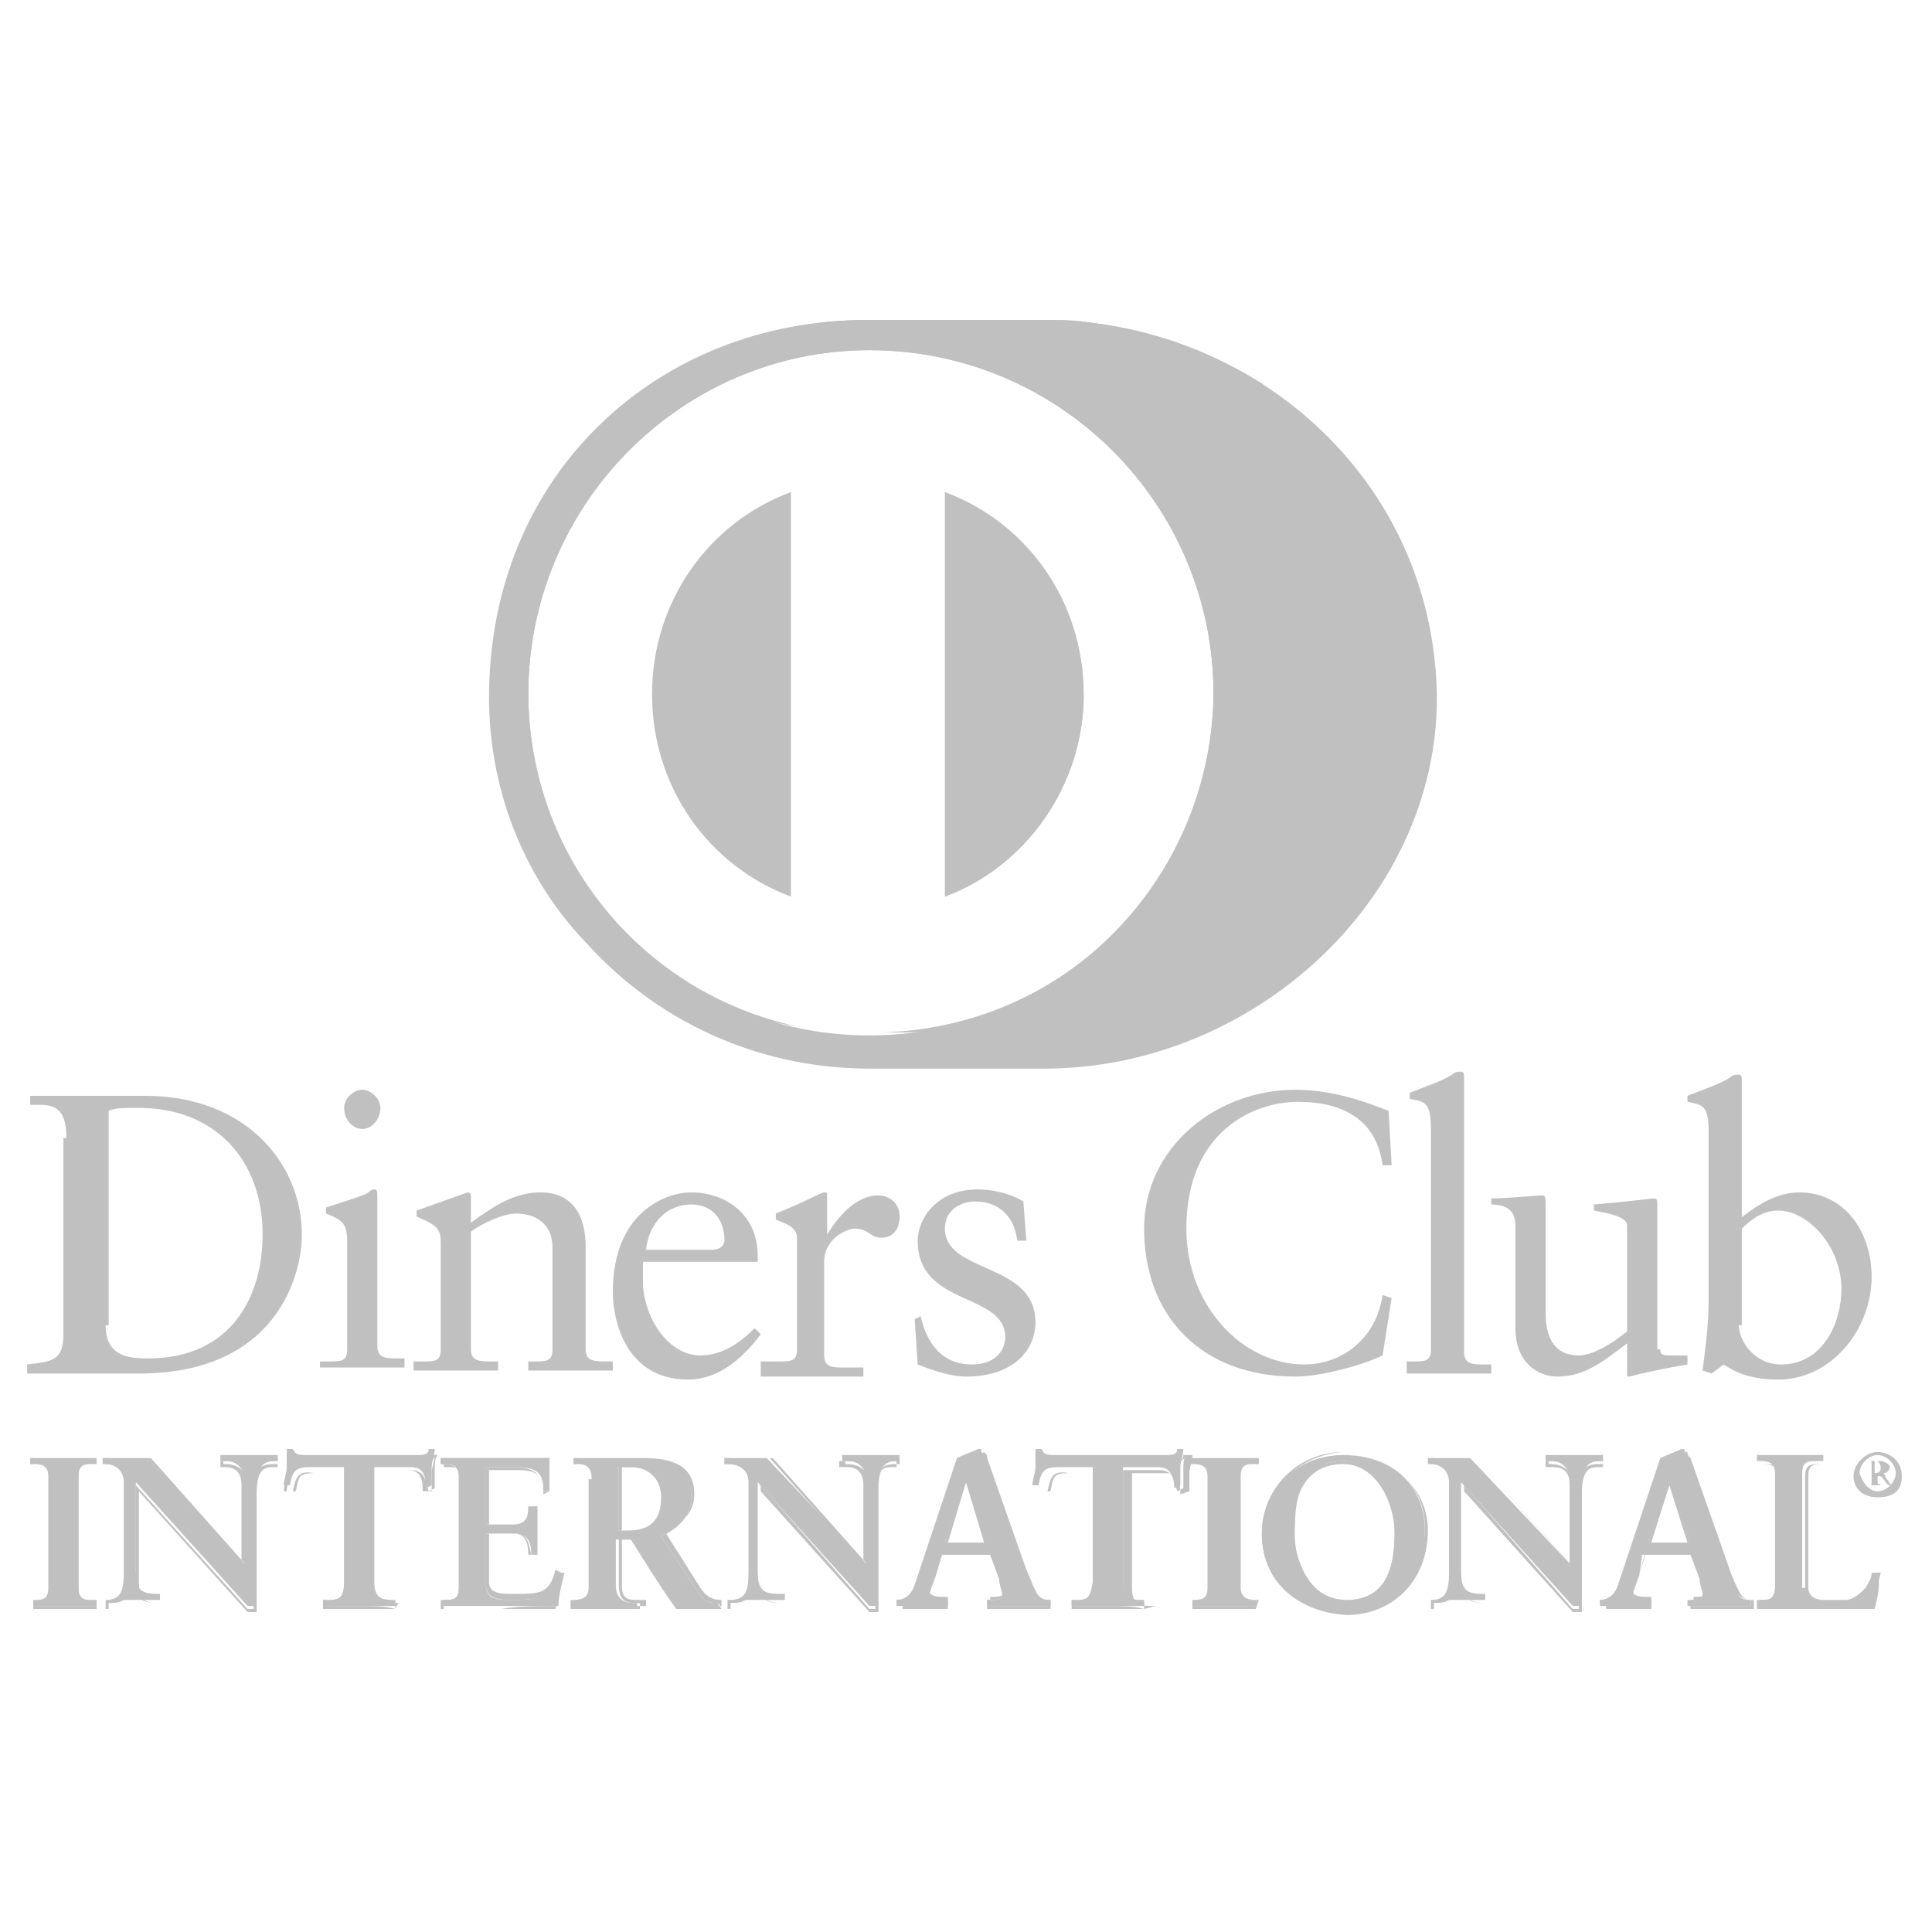
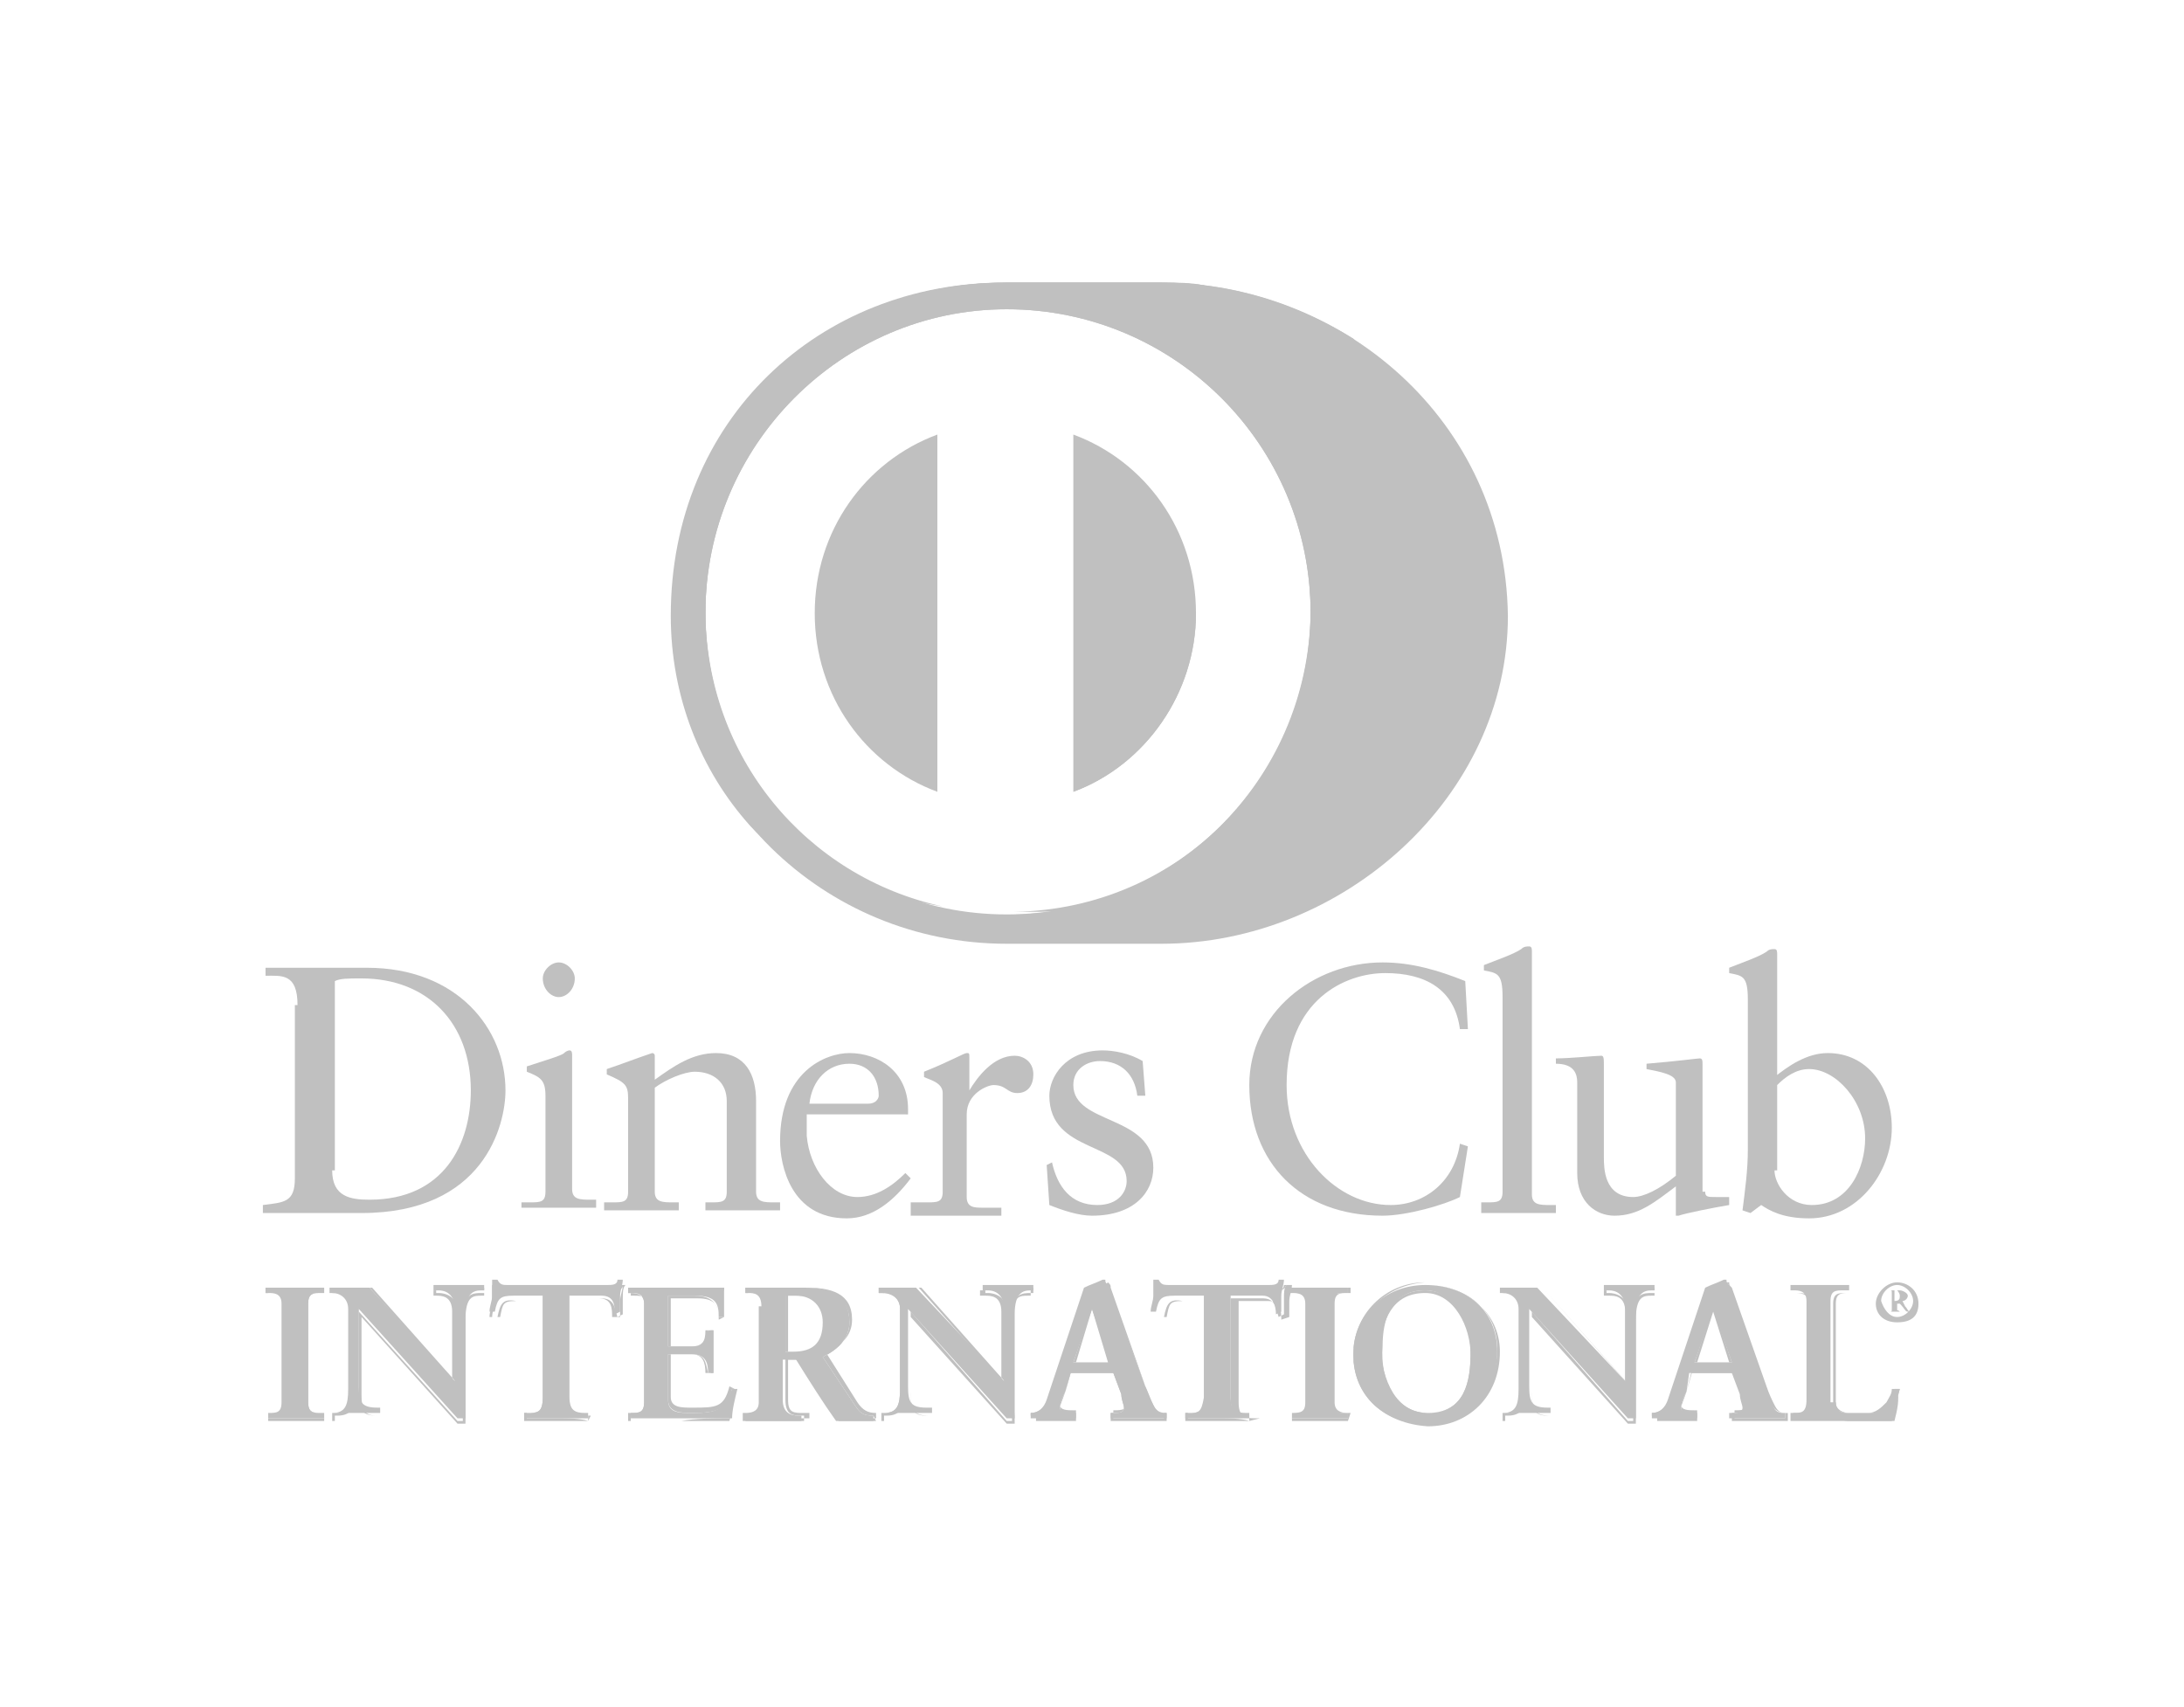
- <svg xmlns="http://www.w3.org/2000/svg" enable-background="new 0 0 64 64" height="64px" id="Layer_1" version="1.1" viewBox="0 0 64 64" width="64px" xml:space="preserve">
+ <svg xmlns="http://www.w3.org/2000/svg" enable-background="new 0 0 64 64" height="50px" id="Layer_1" version="1.1" viewBox="0 0 64 64" width="64px" xml:space="preserve">
  <g>
    <g>
      <g>
        <g>
          <path d="M21.6,23c0,3.1,1.9,5.7,4.6,6.7V16.3C23.5,17.3,21.6,19.9,21.6,23z" fill="#c0c0c0" />
        </g>
        <g>
          <path d="M31.3,16.3v13.4c2.7-1,4.6-3.7,4.6-6.7C35.9,19.9,34,17.3,31.3,16.3z" fill="#c0c0c0" />
        </g>
        <g>
          <path d="M31.3,29.7c2.7-1,4.6-3.7,4.6-6.7" fill="#c0c0c0" />
        </g>
        <g>
          <path d="M34.6,10.6h-5.8c-6.9,0-12.5,5.1-12.5,12.5c0,6.8,5.6,12.3,12.5,12.3h5.8c6.8,0,13-5.5,13-12.3      C47.5,15.7,41.3,10.6,34.6,10.6z M28.8,34.3c-6.3,0-11.3-5.1-11.3-11.3c0-6.3,5.1-11.4,11.3-11.4c6.3,0,11.4,5.1,11.4,11.4      C40.1,29.3,35,34.3,28.8,34.3z" fill="#c0c0c0" />
        </g>
      </g>
      <g>
        <g>
          <path d="M3.5,43.9c0,1,0.7,1.1,1.4,1.1c2.8,0,3.8-2.1,3.8-4.1c0-2.5-1.6-4.2-4.1-4.2c-0.5,0-0.8,0-1,0.1V43.9z       M2.2,37.7c0-1.2-0.6-1.1-1.2-1.1v-0.3c0.5,0,1,0,1.5,0c0.6,0,1.3,0,2.3,0c3.4,0,5.2,2.3,5.2,4.6c0,1.3-0.8,4.6-5.4,4.6      c-0.7,0-1.3,0-1.9,0c-0.6,0-1.2,0-1.8,0v-0.3c0.8-0.1,1.2-0.1,1.2-1V37.7z" fill="#c0c0c0" />
        </g>
      </g>
      <g>
        <g>
          <path d="M12,37.4c-0.3,0-0.6-0.3-0.6-0.7c0-0.3,0.3-0.6,0.6-0.6c0.3,0,0.6,0.3,0.6,0.6      C12.6,37.1,12.3,37.4,12,37.4 M10.6,45.1h0.3c0.4,0,0.6,0,0.6-0.4v-3.6c0-0.6-0.2-0.7-0.7-0.9V40c0.6-0.2,1.3-0.4,1.4-0.5      c0.1-0.1,0.2-0.1,0.2-0.1c0.1,0,0.1,0.1,0.1,0.2v5c0,0.4,0.3,0.4,0.7,0.4h0.2v0.3c-0.4,0-0.9,0-1.4,0c-0.5,0-0.9,0-1.4,0V45.1z" fill="#c0c0c0" />
        </g>
      </g>
      <g>
        <g>
          <path d="M14.6,41.2c0-0.5-0.1-0.6-0.8-0.9v-0.2c0.6-0.2,1.1-0.4,1.7-0.6c0,0,0.1,0,0.1,0.1v0.9      c0.7-0.5,1.4-1,2.3-1c1.1,0,1.5,0.8,1.5,1.8v3.4c0,0.4,0.3,0.4,0.7,0.4h0.2v0.3c-0.5,0-0.9,0-1.4,0c-0.5,0-0.9,0-1.4,0v-0.3h0.2      c0.4,0,0.6,0,0.6-0.4v-3.4c0-0.7-0.5-1.1-1.2-1.1c-0.4,0-1.1,0.3-1.5,0.6v3.9c0,0.4,0.3,0.4,0.7,0.4h0.2v0.3c-0.5,0-0.9,0-1.4,0      c-0.5,0-0.9,0-1.4,0v-0.3H14c0.4,0,0.6,0,0.6-0.4V41.2z" fill="#c0c0c0" />
        </g>
      </g>
      <g>
        <g>
          <path d="M23.6,41.4c0.3,0,0.4-0.2,0.4-0.3c0-0.7-0.4-1.2-1.1-1.2c-0.8,0-1.4,0.6-1.5,1.5H23.6z M21.3,41.8      c0,0.1,0,0.3,0,0.8c0.1,1.2,0.9,2.3,1.9,2.3c0.7,0,1.3-0.4,1.8-0.9l0.2,0.2c-0.6,0.8-1.4,1.5-2.4,1.5c-2.1,0-2.5-2-2.5-2.9      c0-2.6,1.7-3.3,2.6-3.3c1.1,0,2.2,0.7,2.2,2.1c0,0.1,0,0.2,0,0.2L25,41.8H21.3z" fill="#c0c0c0" />
        </g>
      </g>
      <g>
        <g>
          <path d="M25.4,45.1h0.4c0.4,0,0.6,0,0.6-0.4V41c0-0.4-0.5-0.5-0.7-0.6v-0.2c1-0.4,1.5-0.7,1.6-0.7      c0.1,0,0.1,0,0.1,0.2v1.2h0c0.3-0.5,0.9-1.3,1.7-1.3c0.3,0,0.7,0.2,0.7,0.7c0,0.4-0.2,0.7-0.6,0.7c-0.4,0-0.4-0.3-0.9-0.3      c-0.2,0-1,0.3-1,1.1v3.1c0,0.4,0.3,0.4,0.6,0.4h0.7v0.3c-0.7,0-1.3,0-1.8,0c-0.5,0-1.1,0-1.6,0V45.1z" fill="#c0c0c0" />
        </g>
      </g>
      <g>
        <g>
          <path d="M30.5,43.6c0.2,0.9,0.7,1.6,1.7,1.6c0.8,0,1.1-0.5,1.1-0.9c0-1.5-2.9-1-2.9-3.2c0-0.7,0.6-1.7,2-1.7      c0.4,0,1,0.1,1.5,0.4l0.1,1.3h-0.3c-0.1-0.8-0.6-1.3-1.4-1.3c-0.5,0-1,0.3-1,0.9c0,1.5,3,1.1,3,3.1c0,0.9-0.7,1.8-2.3,1.8      c-0.5,0-1.1-0.2-1.6-0.4l-0.1-1.5L30.5,43.6z" fill="#c0c0c0" />
        </g>
      </g>
      <g>
        <g>
          <path d="M46.1,38.6h-0.3c-0.2-1.5-1.3-2.1-2.8-2.1c-1.5,0-3.7,1-3.7,4.2c0,2.6,1.9,4.5,3.9,4.5      c1.3,0,2.4-0.9,2.6-2.3l0.3,0.1l-0.3,1.9c-0.6,0.3-2,0.7-2.9,0.7c-3.1,0-5-2-5-4.9c0-2.7,2.4-4.6,5-4.6c1.1,0,2.1,0.3,3.1,0.7      L46.1,38.6z" fill="#c0c0c0" />
        </g>
      </g>
      <g>
        <g>
          <path d="M46.6,45.1h0.2c0.4,0,0.6,0,0.6-0.4v-7.3c0-0.9-0.2-0.9-0.7-1v-0.2c0.5-0.2,1.1-0.4,1.4-0.6      c0.1-0.1,0.2-0.1,0.3-0.1c0.1,0,0.1,0.1,0.1,0.2v9.1c0,0.4,0.3,0.4,0.7,0.4h0.2v0.3c-0.4,0-0.9,0-1.4,0c-0.5,0-0.9,0-1.4,0V45.1      z" fill="#c0c0c0" />
        </g>
      </g>
      <g>
        <g>
          <path d="M55,44.7c0,0.2,0.1,0.2,0.4,0.2c0.2,0,0.4,0,0.5,0v0.3c-0.6,0.1-1.6,0.3-1.9,0.4l-0.1,0v-1.1      c-0.8,0.6-1.4,1.1-2.3,1.1c-0.7,0-1.4-0.5-1.4-1.6v-3.4c0-0.3-0.1-0.7-0.8-0.7v-0.2c0.5,0,1.5-0.1,1.7-0.1      c0.1,0,0.1,0.1,0.1,0.4v3.4c0,0.4,0,1.5,1.1,1.5c0.4,0,1-0.3,1.6-0.8v-3.5c0-0.3-0.6-0.4-1.1-0.5v-0.2c1.2-0.1,1.9-0.2,2-0.2      c0.1,0,0.1,0.1,0.1,0.2V44.7z" fill="#c0c0c0" />
        </g>
      </g>
      <g>
        <g>
          <path d="M57.6,43.9c0,0.5,0.5,1.3,1.4,1.3c1.4,0,2-1.4,2-2.5c0-1.4-1.1-2.6-2.1-2.6c-0.5,0-0.9,0.3-1.2,0.6V43.9      z M57.6,40.4c0.5-0.4,1.2-0.9,2-0.9c1.5,0,2.4,1.3,2.4,2.8c0,1.7-1.3,3.4-3.1,3.4c-1,0-1.5-0.3-1.8-0.5l-0.4,0.3l-0.3-0.1      c0.1-0.8,0.2-1.5,0.2-2.3v-5.6c0-0.9-0.2-0.9-0.7-1v-0.2c0.5-0.2,1.1-0.4,1.4-0.6c0.1-0.1,0.2-0.1,0.3-0.1      c0.1,0,0.1,0.1,0.1,0.2V40.4z" fill="#c0c0c0" />
        </g>
      </g>
      <g>
        <g>
          <path d="M1,53h0.1c0.3,0,0.5,0,0.5-0.4v-3.7c0-0.4-0.3-0.4-0.5-0.4H1v-0.2c0.3,0,0.7,0,1.1,0c0.4,0,0.8,0,1.1,0      v0.2H3.1c-0.3,0-0.5,0-0.5,0.4v3.7C2.6,53,2.8,53,3.1,53h0.1v0.2c-0.3,0-0.8,0-1.1,0c-0.3,0-0.8,0-1,0V53z" fill="#c0c0c0" />
        </g>
      </g>
      <g>
        <g>
          <path d="M3.2,53.2v-0.2H3.1c-0.3,0-0.6,0-0.6-0.4v-3.7c0-0.4,0.3-0.4,0.6-0.4h0.1v-0.2c-0.3,0-0.7,0-1.1,0      c-0.3,0-0.7,0-1,0v0.2h0.1c0.3,0,0.6,0,0.6,0.4v3.7c0,0.4-0.3,0.4-0.6,0.4H1.1v0.2c0.3,0,0.7,0,1,0C2.4,53.2,2.8,53.2,3.2,53.2       M3.2,53.3c-0.3,0-0.8,0-1.1,0c-0.3,0-0.8,0-1,0h0v0V53v0h0h0.1c0.3,0,0.5,0,0.5-0.4v-3.7c0-0.4-0.2-0.4-0.5-0.4H1v0v-0.2h0      c0.3,0,0.7,0,1.1,0c0.4,0,0.8,0,1.1,0h0v0v0.2h0H3.1c-0.3,0-0.5,0-0.5,0.4v3.7C2.6,53,2.8,53,3.1,53h0.1v0L3.2,53.3L3.2,53.3z" fill="#c0c0c0" />
        </g>
      </g>
      <g>
        <g>
          <path d="M8.1,51.8L8.1,51.8l0-2.7c0-0.6-0.4-0.7-0.6-0.7H7.3v-0.2c0.3,0,0.7,0,1,0c0.3,0,0.6,0,0.9,0v0.2H9.1      c-0.3,0-0.6,0.1-0.6,0.9v3.2c0,0.2,0,0.5,0,0.7H8.2l-3.7-4.1v2.9c0,0.6,0.1,0.8,0.7,0.8h0.1v0.2c-0.3,0-0.6,0-0.9,0      c-0.3,0-0.6,0-1,0V53h0.1c0.5,0,0.6-0.3,0.6-0.9v-3c0-0.4-0.3-0.6-0.6-0.6H3.5v-0.2c0.3,0,0.6,0,0.8,0c0.2,0,0.4,0,0.6,0      L8.1,51.8z" fill="#c0c0c0" />
        </g>
      </g>
      <g>
        <g>
          <path d="M8.1,51.8L8.1,51.8L8.1,51.8L8.1,51.8z M8.1,51.8L8.1,51.8L8.1,51.8z M8.2,53.3h0.2c0-0.2,0-0.5,0-0.7      v-3.2c0-0.9,0.4-0.9,0.7-0.9h0.1v-0.2c-0.3,0-0.6,0-0.8,0c-0.3,0-0.6,0-1,0l0,0.2h0.1c0.2,0,0.7,0.1,0.7,0.7l0,2.7l0,0l0,0      l-3.2-3.6c-0.2,0-0.4,0-0.6,0c-0.3,0-0.5,0-0.8,0l0,0.2h0.1c0.3,0,0.7,0.3,0.7,0.7v3c0,0.6-0.2,0.9-0.7,0.9l-0.1,0v0.2      c0.3,0,0.6,0,0.9,0c0.3,0,0.6,0,0.9,0v-0.2H5.2c-0.6,0-0.7-0.2-0.7-0.9v-3L8.2,53.3z M8.5,53.4l-0.3,0l-3.6-4v2.9      c0,0.6,0.1,0.8,0.6,0.8h0.2v0v0.2h0c-0.3,0-0.6,0-0.9,0c-0.3,0-0.6,0-1,0h0v0V53h0h0.1c0.5,0,0.6-0.3,0.6-0.9v-3      c0-0.4-0.3-0.6-0.6-0.6H3.4v0v-0.2h0c0.3,0,0.6,0,0.8,0c0.2,0,0.4,0,0.7,0l3.1,3.5v-2.6c0-0.6-0.4-0.6-0.6-0.6H7.3v0v-0.2h0      c0.3,0,0.7,0,1,0c0.3,0,0.6,0,0.9,0h0v0v0.2h0H9.1c-0.3,0-0.6,0-0.6,0.9v3.2C8.5,52.9,8.5,53.1,8.5,53.4L8.5,53.4L8.5,53.4z" fill="#c0c0c0" />
        </g>
      </g>
      <g>
        <g>
          <path d="M10.3,48.6c-0.5,0-0.6,0.1-0.7,0.6H9.4c0-0.2,0.1-0.4,0.1-0.6c0-0.2,0-0.4,0-0.6h0.2      c0.1,0.2,0.2,0.2,0.4,0.2h3.7c0.2,0,0.4,0,0.4-0.2l0.2,0c0,0.2-0.1,0.4-0.1,0.6c0,0.2,0,0.4,0,0.6l-0.2,0.1c0-0.3,0-0.7-0.5-0.7      h-1.2v3.8c0,0.5,0.2,0.6,0.6,0.6h0.1v0.2c-0.3,0-0.8,0-1.2,0c-0.4,0-0.9,0-1.2,0V53h0.1c0.4,0,0.6,0,0.6-0.6v-3.8H10.3z" fill="#c0c0c0" />
        </g>
      </g>
      <g>
        <g>
          <path d="M13.1,53.3c-0.3,0-0.8,0-1.2,0c-0.4,0-0.9,0-1.2,0h0v0V53h0h0.1c0.4,0,0.6,0,0.6-0.6v-3.8h-1.1v0v0h1.2      v3.8c0,0.6-0.2,0.6-0.6,0.6h-0.1v0.2c0.3,0,0.8,0,1.2,0C12.3,53.2,12.8,53.2,13.1,53.3l0-0.2H13c-0.3,0-0.6-0.1-0.6-0.6v-3.8      h1.2c0.5,0,0.5,0.4,0.6,0.7l0.2-0.1c0-0.2,0-0.4,0-0.6c0-0.2,0-0.4,0.1-0.5l-0.1,0c0,0.2-0.2,0.2-0.4,0.2h-3.7h0      c-0.2,0-0.4,0-0.4-0.2H9.6c0,0.2,0,0.4,0,0.6c0,0.2-0.1,0.4-0.1,0.6h0.2c0.1-0.5,0.2-0.7,0.7-0.6v0v0c-0.5,0-0.5,0.1-0.6,0.6      l0,0h0H9.4l0,0c0-0.2,0.1-0.4,0.1-0.6c0-0.2,0-0.4,0-0.6v0h0h0.2l0,0c0,0.2,0.2,0.2,0.4,0.2h0h3.7c0.2,0,0.3,0,0.4-0.2l0,0l0,0      l0.2,0l0,0c0,0.2-0.1,0.4-0.1,0.6c0,0.2,0,0.4,0,0.6v0l0,0L14,49.4l0,0c0-0.3,0-0.7-0.5-0.7h-1.1v3.8c0,0.5,0.2,0.6,0.6,0.6h0.2      v0L13.1,53.3L13.1,53.3z" fill="#c0c0c0" />
        </g>
      </g>
      <g>
        <g>
          <path d="M14.6,53h0.1c0.3,0,0.5,0,0.5-0.4v-3.7c0-0.4-0.3-0.4-0.5-0.4h-0.1v-0.2c0.4,0,1.2,0,1.8,0      c0.6,0,1.3,0,1.8,0c0,0.3,0,0.8,0,1.1L18,49.4c0-0.5-0.1-0.8-0.9-0.8h-1v1.9H17c0.4,0,0.5-0.2,0.6-0.6h0.2c0,0.3,0,0.6,0,0.8      c0,0.3,0,0.5,0,0.8l-0.2,0c0-0.4-0.1-0.7-0.6-0.7h-0.9v1.7c0,0.5,0.4,0.5,0.9,0.5c0.9,0,1.2-0.1,1.5-0.9l0.2,0      c-0.1,0.4-0.2,0.8-0.2,1.1c-0.5,0-1.3,0-1.9,0c-0.6,0-1.5,0-1.9,0V53z" fill="#c0c0c0" />
        </g>
      </g>
      <g>
        <g>
          <path d="M18.4,53.2c0.1-0.4,0.1-0.7,0.2-1.1l-0.1,0C18.3,52.9,17.9,53,17,53c-0.4,0-0.9,0-0.9-0.5v-1.7H17      c0.5,0,0.5,0.3,0.6,0.7l0.2,0c0-0.3,0-0.5,0-0.8c0-0.3,0-0.5,0-0.8h-0.2c0,0.4-0.2,0.6-0.6,0.6h-0.9v-1.9h1      c0.7,0,0.9,0.4,0.9,0.8l0.2,0c0-0.2,0-0.5,0-0.7c0-0.1,0-0.2,0-0.3c-0.5,0-1.2,0-1.8,0c-0.6,0-1.3,0-1.7,0v0.2h0.1      c0.3,0,0.6,0,0.6,0.4v3.7c0,0.4-0.3,0.4-0.6,0.4h-0.1v0.2c0.4,0,1.2,0,1.9,0C17.1,53.2,17.9,53.2,18.4,53.2 M18.4,53.3      c-0.5,0-1.3,0-1.9,0c-0.6,0-1.5,0-1.9,0h0v0V53v0h0h0.1c0.3,0,0.5,0,0.5-0.4v-3.7c0-0.3-0.2-0.4-0.5-0.4h-0.1v0v-0.2h0      c0.4,0,1.2,0,1.8,0c0.6,0,1.3,0,1.8,0h0l0,0c0,0.1,0,0.2,0,0.4c0,0.2,0,0.5,0,0.7v0l0,0L18,49.5l0,0c0-0.5-0.1-0.8-0.8-0.8h-1      v1.8H17c0.4,0,0.5-0.2,0.5-0.6l0,0h0h0.2v0c0,0.3,0,0.6,0,0.8c0,0.3,0,0.5,0,0.8v0l0,0l-0.2,0l0,0c0-0.4-0.1-0.7-0.5-0.7h-0.8      v1.6c0,0.4,0.4,0.4,0.8,0.4c0.9,0,1.2,0,1.4-0.8l0,0l0,0l0.2,0.1l0,0C18.6,52.5,18.5,52.9,18.4,53.3L18.4,53.3L18.4,53.3z" fill="#c0c0c0" />
        </g>
      </g>
      <g>
        <g>
          <path d="M20.5,50.7h0.3c0.7,0,1.1-0.3,1.1-1.1c0-0.6-0.4-1-1-1c-0.2,0-0.3,0-0.4,0V50.7z M19.6,49      c0-0.5-0.3-0.5-0.5-0.5H19v-0.2c0.2,0,0.7,0,1.1,0c0.4,0,0.8,0,1.1,0c0.9,0,1.7,0.2,1.7,1.3c0,0.6-0.4,1-1,1.3l1.2,1.8      c0.2,0.3,0.3,0.4,0.7,0.4v0.2c-0.2,0-0.5,0-0.7,0c-0.2,0-0.5,0-0.7,0c-0.5-0.7-1-1.5-1.5-2.3h-0.5v1.5c0,0.5,0.3,0.6,0.6,0.6      h0.1v0.2c-0.4,0-0.8,0-1.2,0c-0.3,0-0.7,0-1,0V53h0.1c0.3,0,0.5-0.1,0.5-0.4V49z" fill="#c0c0c0" />
        </g>
      </g>
      <g>
        <g>
          <path d="M20.9,50.7c0.7,0,1.1-0.2,1.1-1.1c0-0.6-0.4-1-1-1c-0.2,0-0.3,0-0.4,0v2.1H20.9z M20.5,50.7L20.5,50.7      l0-2.2l0,0c0.1,0,0.2,0,0.4,0c0.6,0,1.1,0.4,1.1,1.1c0,0.9-0.4,1.1-1.1,1.1H20.5z M20.5,50.9H21l0,0c0.5,0.8,0.9,1.6,1.5,2.3      c0.2,0,0.4,0,0.7,0c0.2,0,0.5,0,0.7,0v-0.2c-0.3,0-0.5-0.1-0.7-0.4l-1.2-1.9l0,0c0.6-0.2,1-0.6,1-1.2c0-1-0.8-1.2-1.7-1.2      c-0.4,0-0.7,0-1.1,0c-0.4,0-0.8,0-1.1,0v0.2h0.1c0.2,0,0.5,0,0.5,0.6v3.6c0,0.3-0.3,0.4-0.5,0.4H19v0.2c0.3,0,0.7,0,1,0      c0.4,0,0.8,0,1.2,0v-0.2h-0.1c-0.3,0-0.6,0-0.6-0.6L20.5,50.9L20.5,50.9z M23.9,53.3c-0.2,0-0.5,0-0.7,0c-0.2,0-0.4,0-0.7,0      c-0.5-0.7-1-1.5-1.5-2.3h-0.4v1.5c0,0.5,0.2,0.5,0.6,0.5h0.2v0v0.2h0c-0.4,0-0.8,0-1.2,0c-0.3,0-0.7,0-1,0h0v0V53h0h0.1      c0.3,0,0.5-0.1,0.5-0.4V49c0-0.5-0.3-0.5-0.5-0.5H19v0v-0.2h0c0.2,0,0.7,0,1.1,0c0.4,0,0.8,0,1.1,0c0.9,0,1.7,0.3,1.7,1.3      c0,0.6-0.4,1-1,1.3l1.2,1.8c0.2,0.3,0.3,0.4,0.7,0.4l0,0v0L23.9,53.3L23.9,53.3z" fill="#c0c0c0" />
        </g>
      </g>
      <g>
        <g>
          <path d="M28.7,51.8L28.7,51.8l0-2.7c0-0.6-0.4-0.7-0.6-0.7h-0.2v-0.2c0.3,0,0.7,0,1,0c0.3,0,0.6,0,0.9,0v0.2      h-0.1c-0.3,0-0.6,0.1-0.6,0.9v3.2c0,0.2,0,0.5,0,0.7h-0.3l-3.7-4.1v2.9c0,0.6,0.1,0.8,0.7,0.8H26v0.2c-0.3,0-0.6,0-0.9,0      c-0.3,0-0.6,0-1,0V53h0.1c0.5,0,0.6-0.3,0.6-0.9v-3c0-0.4-0.3-0.6-0.7-0.6h-0.1v-0.2c0.3,0,0.5,0,0.8,0c0.2,0,0.4,0,0.6,0      L28.7,51.8z" fill="#c0c0c0" />
        </g>
      </g>
      <g>
        <g>
          <path d="M28.7,51.8L28.7,51.8L28.7,51.8L28.7,51.8z M28.7,51.8L28.7,51.8L28.7,51.8z M28.8,53.3h0.2      c0-0.2,0-0.5,0-0.7v-3.2c0-0.9,0.4-0.9,0.7-0.9h0.1v-0.2c-0.3,0-0.6,0-0.8,0c-0.3,0-0.6,0-1,0v0.2h0.1c0.2,0,0.7,0.1,0.7,0.7      l0,2.7l0,0l0,0l-3.2-3.6c-0.2,0-0.4,0-0.6,0c-0.3,0-0.5,0-0.8,0v0.2h0.1c0.3,0,0.7,0.3,0.7,0.7v3c0,0.6-0.2,0.9-0.7,0.9l-0.1,0      v0.2c0.3,0,0.6,0,0.9,0c0.3,0,0.6,0,0.9,0v-0.2h-0.1c-0.6,0-0.7-0.2-0.7-0.9v-3L28.8,53.3z M29.1,53.4l-0.3,0l-3.6-4v2.9      c0,0.6,0.1,0.8,0.6,0.8H26v0v0.2h0c-0.3,0-0.6,0-0.9,0c-0.3,0-0.6,0-1,0h0v0V53h0h0.1c0.5,0,0.6-0.3,0.6-0.9v-3      c0-0.4-0.3-0.6-0.6-0.6H24v0v-0.2h0c0.3,0,0.6,0,0.8,0c0.2,0,0.4,0,0.7,0l3.1,3.5v-2.6c0-0.6-0.4-0.6-0.6-0.6h-0.2v0v-0.2h0      c0.3,0,0.7,0,1,0c0.3,0,0.6,0,0.9,0h0v0v0.2h0h-0.1c-0.3,0-0.6,0-0.6,0.9v3.2C29.1,52.9,29.1,53.1,29.1,53.4L29.1,53.4      L29.1,53.4z" fill="#c0c0c0" />
        </g>
      </g>
      <g>
        <g>
          <path d="M32,49.1L32,49.1l-0.7,2h1.3L32,49.1z M31,52.2c-0.1,0.2-0.2,0.4-0.2,0.6c0,0.2,0.3,0.2,0.5,0.2h0.1v0.2      c-0.3,0-0.6,0-0.9,0c-0.3,0-0.5,0-0.8,0V53h0c0.3,0,0.5-0.2,0.6-0.5l1.1-3.3c0.1-0.3,0.2-0.6,0.3-0.9c0.2-0.1,0.5-0.2,0.7-0.3      c0,0,0,0,0.1,0c0,0,0,0,0,0c0,0.1,0,0.1,0.1,0.2L34,52c0.1,0.2,0.2,0.5,0.3,0.7c0.1,0.2,0.2,0.3,0.5,0.3h0v0.2c-0.3,0-0.6,0-1,0      c-0.4,0-0.7,0-1.1,0V53h0.1c0.2,0,0.4,0,0.4-0.2c0-0.1-0.1-0.3-0.1-0.5l-0.3-0.8h-1.6L31,52.2z" fill="#c0c0c0" />
        </g>
      </g>
      <g>
        <g>
          <path d="M32,49.1L32,49.1L32,49.1z M31.4,51.1h1.3L32,49.1L31.4,51.1z M31.3,51.1L32,49h0h0v0l0,0l0,0v0h0      l0.7,2.1H31.3z M32.7,53.2c0.4,0,0.7,0,1,0c0.3,0,0.6,0,1,0v-0.2h0c-0.2,0-0.4-0.1-0.5-0.3C34.1,52.6,34,52.3,34,52l-1.3-3.7      c0-0.1,0-0.1-0.1-0.2c0,0,0,0,0,0h0c0,0,0,0,0,0c-0.1,0.1-0.4,0.2-0.6,0.3c0,0.3-0.2,0.6-0.3,0.9l-1.1,3.3      c-0.1,0.3-0.4,0.5-0.7,0.5h0v0.2c0.2,0,0.5,0,0.7,0c0.3,0,0.6,0,0.8,0v-0.2h0c-0.2,0-0.6,0-0.6-0.3c0-0.1,0.1-0.3,0.2-0.6l0,0      l0,0l0.2-0.8h1.7l0.3,0.8c0.1,0.2,0.1,0.4,0.1,0.5c0,0.2-0.3,0.2-0.5,0.2h0V53.2z M34.8,53.3c-0.3,0-0.6,0-1,0      c-0.4,0-0.7,0-1.1,0l0,0v0V53h0h0.1c0.2,0,0.4,0,0.4-0.2c0-0.1-0.1-0.3-0.1-0.5l-0.3-0.8h-1.6L31,52.2c-0.1,0.2-0.2,0.4-0.2,0.5      c0,0.2,0.3,0.2,0.5,0.2h0.1v0v0.2l0,0c-0.3,0-0.6,0-0.9,0c-0.3,0-0.5,0-0.8,0l0,0v0V53h0h0c0.3,0,0.5-0.2,0.6-0.4l1.1-3.3      c0.1-0.3,0.2-0.6,0.3-0.9c0.2-0.1,0.5-0.2,0.6-0.3c0,0,0,0,0.1,0c0,0,0.1,0,0.1,0c0,0.1,0,0.1,0.1,0.2L34,52      c0.1,0.3,0.2,0.5,0.3,0.7c0.1,0.2,0.2,0.3,0.4,0.3h0.1v0L34.8,53.3L34.8,53.3z" fill="#c0c0c0" />
        </g>
      </g>
      <g>
        <g>
          <path d="M35.1,48.6c-0.5,0-0.6,0.1-0.7,0.6h-0.2c0-0.2,0.1-0.4,0.1-0.6c0-0.2,0-0.4,0-0.6h0.2      c0.1,0.2,0.2,0.2,0.4,0.2h3.7c0.2,0,0.4,0,0.4-0.2l0.2,0c0,0.2-0.1,0.4-0.1,0.6c0,0.2,0,0.4,0,0.6l-0.2,0.1      c0-0.3-0.1-0.7-0.5-0.7h-1.2v3.8c0,0.5,0.2,0.6,0.6,0.6h0.1v0.2c-0.3,0-0.8,0-1.2,0c-0.4,0-0.9,0-1.2,0V53h0.1      c0.4,0,0.6,0,0.6-0.6v-3.8H35.1z" fill="#c0c0c0" />
        </g>
      </g>
      <g>
        <g>
          <path d="M37.9,53.3c-0.3,0-0.8,0-1.2,0c-0.4,0-0.9,0-1.2,0h0v0V53h0h0.1c0.4,0,0.5,0,0.6-0.6v-3.8h-1.1v0v0h1.2      v3.8c0,0.6-0.2,0.6-0.6,0.6h-0.1v0.2c0.3,0,0.8,0,1.2,0C37.1,53.2,37.6,53.2,37.9,53.3l0-0.2h-0.1c-0.3,0-0.6-0.1-0.6-0.6v-3.8      h1.2c0.5,0,0.5,0.4,0.6,0.7l0.2-0.1c0-0.2,0-0.4,0-0.6c0-0.2,0-0.4,0.1-0.5l-0.1,0c0,0.2-0.2,0.2-0.4,0.2h-3.7h0      c-0.2,0-0.3,0-0.4-0.2h-0.1c0,0.2,0,0.4,0,0.6c0,0.2-0.1,0.4-0.1,0.6h0.2c0.1-0.5,0.2-0.7,0.7-0.6v0v0c-0.5,0-0.5,0.1-0.6,0.6      l0,0h0h-0.3l0,0c0-0.2,0.1-0.4,0.1-0.6c0-0.2,0-0.4,0-0.6v0h0h0.2l0,0c0,0.2,0.2,0.2,0.4,0.2c0,0,0,0,0,0h3.7      c0.2,0,0.3,0,0.4-0.2v0l0,0l0.2,0l0,0c0,0.2-0.1,0.4-0.1,0.6c0,0.2,0,0.4,0,0.6v0l0,0l-0.3,0.1l0,0c0-0.3,0-0.7-0.5-0.7h-1.1      v3.8c0,0.5,0.2,0.6,0.6,0.6h0.2v0L37.9,53.3L37.9,53.3z" fill="#c0c0c0" />
        </g>
      </g>
      <g>
        <g>
          <path d="M39.4,53L39.4,53c0.4,0,0.6,0,0.6-0.4v-3.7c0-0.4-0.3-0.4-0.5-0.4h-0.1v-0.2c0.3,0,0.7,0,1.1,0      c0.4,0,0.8,0,1.1,0v0.2h-0.1c-0.3,0-0.5,0-0.5,0.4v3.7c0,0.4,0.3,0.4,0.5,0.4h0.1v0.2c-0.3,0-0.8,0-1.1,0c-0.3,0-0.8,0-1,0V53z" fill="#c0c0c0" />
        </g>
      </g>
      <g>
        <g>
          <path d="M41.6,53.2v-0.2h-0.1c-0.3,0-0.6,0-0.6-0.4v-3.7c0-0.4,0.3-0.4,0.6-0.4h0.1v-0.2c-0.3,0-0.7,0-1.1,0      c-0.3,0-0.7,0-1,0v0.2h0.1c0.3,0,0.6,0,0.6,0.4v3.7c0,0.4-0.3,0.4-0.6,0.4h-0.1v0.2c0.3,0,0.7,0,1,0      C40.8,53.2,41.2,53.2,41.6,53.2 M41.6,53.3c-0.3,0-0.8,0-1.1,0c-0.3,0-0.8,0-1,0h0v0V53v0h0h0.1c0.3,0,0.5,0,0.5-0.4v-3.7      c0-0.3-0.2-0.4-0.5-0.4h-0.1v0v-0.2h0c0.3,0,0.7,0,1.1,0c0.4,0,0.8,0,1.1,0h0v0v0.2h0h-0.1c-0.3,0-0.5,0-0.5,0.4v3.7      c0,0.3,0.2,0.4,0.5,0.4h0.1v0L41.6,53.3L41.6,53.3z" fill="#c0c0c0" />
        </g>
      </g>
      <g>
        <g>
          <path d="M44.6,53c1.4,0,1.6-1.2,1.6-2.3c0-1-0.6-2.3-1.7-2.3c-1.3,0-1.6,1.1-1.6,2.1C42.8,51.8,43.4,53,44.6,53       M44.5,48.2c1.5,0,2.7,0.9,2.7,2.5c0,1.6-1.2,2.7-2.7,2.7c-1.5,0-2.7-1-2.7-2.6C41.8,49.3,43,48.2,44.5,48.2" fill="#c0c0c0" />
        </g>
      </g>
      <g>
        <g>
          <path d="M42.8,50.5c0-1,0.4-2.1,1.7-2.1c1.2,0,1.8,1.3,1.8,2.3c0,1-0.2,2.3-1.7,2.3v0v0c1.4,0,1.6-1.2,1.6-2.2      c0-1-0.6-2.3-1.7-2.3C43.2,48.5,42.9,49.6,42.8,50.5c0.1,1.3,0.6,2.5,1.8,2.5v0v0C43.4,53.1,42.8,51.8,42.8,50.5 M41.8,50.8      c0-1.5,1.2-2.7,2.7-2.7v0v0C43,48.2,41.9,49.3,41.8,50.8c0.1,1.5,1.2,2.5,2.7,2.5c1.5,0,2.7-1.1,2.7-2.7c0-1.5-1.2-2.4-2.7-2.4      v0v0c1.5,0,2.8,1,2.8,2.5c0,1.7-1.2,2.8-2.7,2.8C43,53.4,41.8,52.4,41.8,50.8" fill="#c0c0c0" />
        </g>
      </g>
      <g>
        <g>
          <path d="M52,51.8L52,51.8l0-2.7c0-0.6-0.4-0.7-0.6-0.7h-0.2v-0.2c0.3,0,0.7,0,1,0c0.3,0,0.6,0,0.9,0v0.2H53      c-0.3,0-0.6,0.1-0.6,0.9v3.2c0,0.2,0,0.5,0,0.7h-0.3l-3.7-4.1v2.9c0,0.6,0.1,0.8,0.7,0.8h0.1v0.2c-0.3,0-0.6,0-0.9,0      c-0.3,0-0.6,0-1,0V53h0.1c0.5,0,0.6-0.3,0.6-0.9v-3c0-0.4-0.3-0.6-0.6-0.6h-0.1v-0.2c0.3,0,0.5,0,0.8,0c0.2,0,0.4,0,0.6,0      L52,51.8z" fill="#c0c0c0" />
        </g>
      </g>
      <g>
        <g>
          <path d="M52,51.8L52,51.8L52,51.8L52,51.8z M52,51.8L52,51.8L52,51.8z M52.1,53.3h0.2c0-0.2,0-0.5,0-0.7v-3.2      c0-0.9,0.4-0.9,0.7-0.9h0.1v-0.2c-0.3,0-0.6,0-0.8,0c-0.3,0-0.6,0-1,0v0.2h0.1c0.2,0,0.7,0.1,0.7,0.7l0,2.7l0,0l0,0l-3.2-3.6      c-0.2,0-0.4,0-0.6,0c-0.3,0-0.5,0-0.8,0v0.2h0.1c0.3,0,0.7,0.3,0.7,0.7v3c0,0.6-0.2,0.9-0.7,0.9l-0.1,0v0.2c0.3,0,0.6,0,0.9,0      c0.3,0,0.6,0,0.9,0v-0.2h-0.1c-0.6,0-0.7-0.2-0.7-0.9v-3L52.1,53.3z M52.4,53.4l-0.3,0l-3.6-4v2.9c0,0.6,0.1,0.8,0.6,0.8h0.2v0      v0.2h0c-0.3,0-0.6,0-0.9,0c-0.3,0-0.6,0-1,0h0v0V53h0h0.1c0.5,0,0.6-0.3,0.6-0.9v-3c0-0.4-0.3-0.6-0.6-0.6h-0.1v0v-0.2h0      c0.3,0,0.6,0,0.8,0c0.2,0,0.4,0,0.7,0l3.1,3.5v-2.6c0-0.6-0.4-0.6-0.6-0.6h-0.2v0v-0.2h0c0.3,0,0.7,0,1,0c0.3,0,0.6,0,0.9,0h0v0      v0.2h0H53c-0.3,0-0.6,0-0.6,0.9v3.2C52.4,52.9,52.4,53.1,52.4,53.4L52.4,53.4L52.4,53.4z" fill="#c0c0c0" />
        </g>
      </g>
      <g>
        <g>
          <path d="M55.3,49.1L55.3,49.1l-0.7,2H56L55.3,49.1z M54.3,52.2c-0.1,0.2-0.2,0.4-0.2,0.6c0,0.2,0.3,0.2,0.5,0.2      h0.1v0.2c-0.3,0-0.6,0-0.9,0c-0.3,0-0.5,0-0.8,0V53h0c0.3,0,0.5-0.2,0.6-0.5l1.1-3.3c0.1-0.3,0.2-0.6,0.3-0.9      c0.2-0.1,0.5-0.2,0.7-0.3c0,0,0,0,0.1,0c0,0,0,0,0,0c0,0.1,0,0.1,0.1,0.2l1.3,3.7c0.1,0.2,0.2,0.5,0.3,0.7      C57.6,53,57.8,53,58,53h0v0.2c-0.3,0-0.6,0-1,0c-0.3,0-0.7,0-1.1,0V53h0.1c0.2,0,0.4,0,0.4-0.2c0-0.1-0.1-0.3-0.1-0.5l-0.3-0.8      h-1.6L54.3,52.2z" fill="#c0c0c0" />
        </g>
      </g>
      <g>
        <g>
          <path d="M55.3,49.1L55.3,49.1L55.3,49.1z M54.7,51.1h1.2l-0.6-1.9L54.7,51.1z M54.6,51.1l0.7-2.1h0h0v0l0,0l0,0      v0h0l0.7,2.1H54.6z M56,53.2c0.4,0,0.7,0,1,0c0.3,0,0.6,0,1,0l0-0.2h0c-0.2,0-0.4-0.1-0.5-0.3c-0.1-0.2-0.2-0.5-0.3-0.7      l-1.3-3.7c0-0.1,0-0.1-0.1-0.2c0,0,0,0,0,0h0c0,0,0,0,0,0c-0.1,0.1-0.4,0.2-0.6,0.3c0,0.3-0.2,0.6-0.3,0.9l-1.1,3.3      c-0.1,0.3-0.4,0.5-0.6,0.5h0v0.2c0.2,0,0.5,0,0.7,0c0.3,0,0.6,0,0.8,0v-0.2h0c-0.2,0-0.6,0-0.6-0.3c0-0.1,0.1-0.3,0.2-0.6l0,0      l0,0l0.2-0.8h1.7l0.3,0.8c0.1,0.2,0.1,0.4,0.1,0.5c0,0.2-0.3,0.2-0.5,0.2h0V53.2z M58.1,53.3c-0.3,0-0.6,0-1,0      c-0.3,0-0.7,0-1.1,0l0,0v0V53h0h0.1c0.2,0,0.4,0,0.4-0.2c0-0.1-0.1-0.3-0.1-0.5l-0.3-0.8h-1.6l-0.2,0.7      c-0.1,0.2-0.2,0.4-0.2,0.5c0,0.2,0.3,0.2,0.5,0.2h0.1v0v0.2l0,0c-0.3,0-0.6,0-0.9,0c-0.3,0-0.5,0-0.8,0l0,0v0V53h0h0      c0.3,0,0.5-0.2,0.6-0.4l1.1-3.3c0.1-0.3,0.2-0.6,0.3-0.9c0.2-0.1,0.5-0.2,0.7-0.3c0,0,0,0,0.1,0c0,0,0.1,0,0.1,0      c0,0.1,0,0.1,0.1,0.2l1.3,3.7c0.1,0.3,0.2,0.5,0.3,0.7c0.1,0.2,0.2,0.3,0.4,0.3h0.1v0L58.1,53.3L58.1,53.3z" fill="#c0c0c0" />
        </g>
      </g>
      <g>
        <g>
          <path d="M59.9,52.6c0,0.3,0.2,0.4,0.4,0.4c0.3,0,0.6,0,0.9,0c0.3,0,0.6-0.2,0.7-0.4c0.1-0.2,0.2-0.4,0.2-0.5h0.2      c-0.1,0.4-0.2,0.8-0.3,1.2c-0.6,0-1.3,0-1.9,0s-1.3,0-1.9,0V53h0.1c0.3,0,0.5,0,0.5-0.5v-3.7c0-0.4-0.3-0.4-0.5-0.4h-0.1v-0.2      c0.4,0,0.7,0,1.1,0c0.4,0,0.7,0,1.1,0v0.2h-0.2c-0.3,0-0.5,0-0.5,0.4V52.6z" fill="#c0c0c0" />
        </g>
      </g>
      <g>
        <g>
          <path d="M62,53.2c0.1-0.4,0.2-0.8,0.3-1.1h-0.1c0,0.2-0.1,0.3-0.2,0.5c-0.1,0.2-0.4,0.4-0.7,0.4      c-0.2,0-0.4,0-0.5,0c-0.1,0-0.3,0-0.4,0c-0.2,0-0.5-0.1-0.5-0.4v-3.7c0-0.4,0.2-0.4,0.5-0.4h0.1v-0.2c-0.4,0-0.7,0-1.1,0      c-0.4,0-0.7,0-1.1,0v0.2h0.1c0.3,0,0.6,0,0.6,0.4v3.7c0,0.5-0.3,0.5-0.6,0.5h-0.1v0.2c0.6,0,1.2,0,1.9,0      C60.8,53.2,61.4,53.2,62,53.2 M62.1,53.3c-0.6,0-1.3,0-1.9,0c-0.6,0-1.3,0-1.9,0h0v0V53h0h0.1c0.3,0,0.5,0,0.5-0.4v-3.7      c0-0.3-0.2-0.4-0.5-0.4h-0.1v0v-0.2h0c0.4,0,0.8,0,1.1,0c0.4,0,0.7,0,1.1,0h0v0v0.2h0h-0.2c-0.3,0-0.5,0-0.5,0.4v3.7      c0,0.3,0.2,0.3,0.4,0.4c0.1,0,0.3,0,0.4,0c0.2,0,0.4,0,0.5,0c0.3,0,0.5-0.2,0.7-0.4c0.1-0.2,0.2-0.3,0.2-0.5l0,0h0h0.2l0,0      C62.3,52.5,62.2,52.9,62.1,53.3L62.1,53.3L62.1,53.3z" fill="#c0c0c0" />
        </g>
      </g>
      <g>
        <g>
          <path d="M62.1,48.8L62.1,48.8c0.2,0,0.2-0.1,0.2-0.2c0-0.1-0.1-0.2-0.1-0.2h-0.1V48.8z M61.9,49.2L61.9,49.2      c0.1,0,0.1,0,0.1-0.1v-0.6c0-0.1,0-0.1-0.1-0.1v0h0.4c0.1,0,0.3,0.1,0.3,0.2c0,0.1-0.1,0.2-0.2,0.2l0.1,0.2      c0.1,0.1,0.1,0.2,0.2,0.2v0h-0.1c-0.1,0-0.1-0.1-0.3-0.3h-0.1v0.2c0,0.1,0,0,0.1,0.1v0H61.9z M62.2,49.4c0.3,0,0.6-0.3,0.6-0.6      c0-0.3-0.3-0.6-0.6-0.6c-0.3,0-0.6,0.3-0.6,0.6C61.7,49.1,61.9,49.4,62.2,49.4 M62.2,48.1c0.4,0,0.8,0.3,0.8,0.8      s-0.3,0.7-0.8,0.7s-0.8-0.3-0.8-0.7S61.8,48.1,62.2,48.1" fill="#c0c0c0" />
        </g>
      </g>
    </g>
    <g>
      <path d="M45.3,21.1c0-3.2-1.3-6.1-3.5-8.4c-2.1-1.3-4.6-2.1-7.2-2.1h-5.8c-6.9,0-12.5,5.1-12.5,12.5    c0,3.1,1.2,5.9,3.1,8.1c2,1.4,4.4,2.4,7,2.8c-5.1-1.1-8.9-5.6-8.9-11.1c0-6.3,5.1-11.4,11.3-11.4c6.3,0,11.4,5.1,11.4,11.4    c0,6.2-4.9,11.2-11.1,11.3c0.2,0,0.3,0,0.5,0C38.2,34.3,45.3,28.4,45.3,21.1z" fill="#c0c0c0" />
    </g>
    <g>
      <path d="M28.7,10.6c-6.9,0-12.5,5.1-12.5,12.5c0,3,1.1,5.8,3,7.9c0.1,0.1,0.2,0.2,0.3,0.3c2,1.4,4.3,2.3,6.9,2.8    c-5.1-1.1-8.9-5.6-8.9-11.1c0-6.3,5.1-11.4,11.3-11.4c6.3,0,11.4,5.1,11.4,11.4c0,6.2-4.9,11.2-11.1,11.3c0.2,0,0.3,0,0.5,0    c0.5,0,1,0,1.5-0.1c6.6-1.6,10.8-8.3,9.6-15.4c-0.6-3.3-2.2-6.1-4.5-8.1c-0.5-0.1-1-0.1-1.5-0.1H28.7z" fill="#c0c0c0" />
    </g>
  </g>
</svg>
